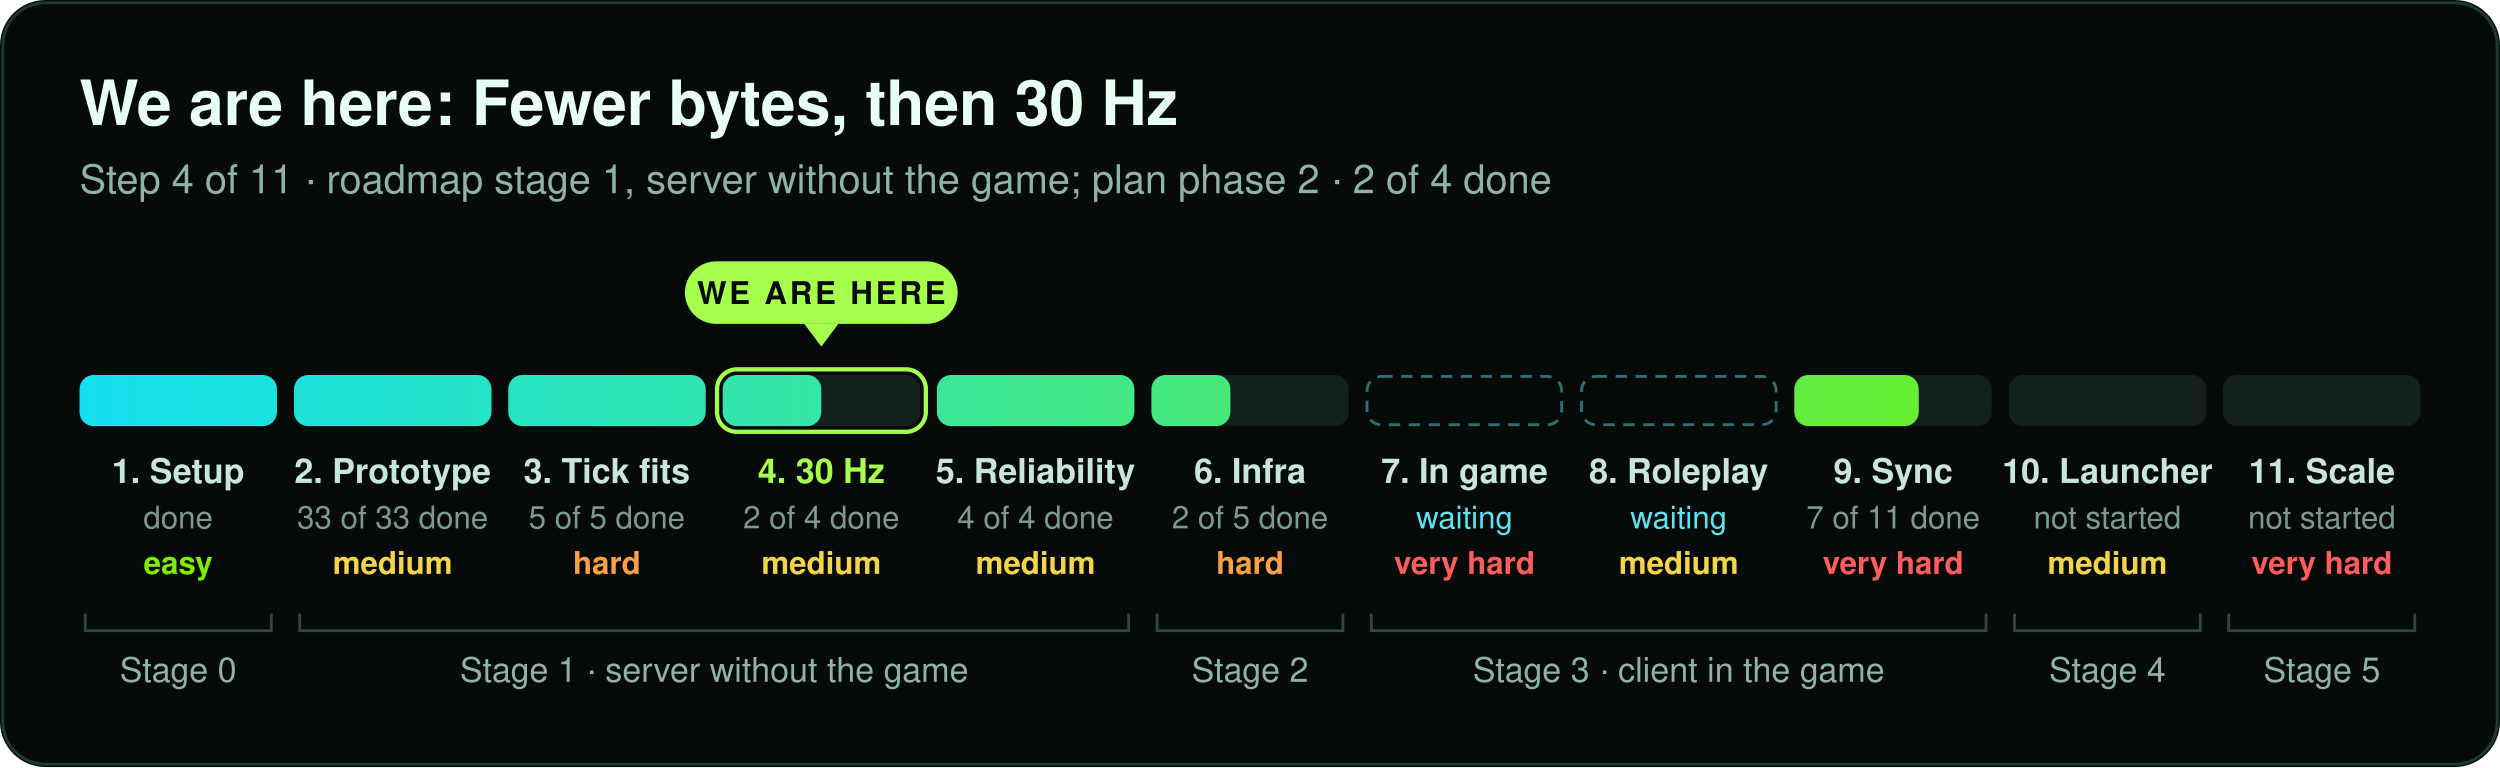
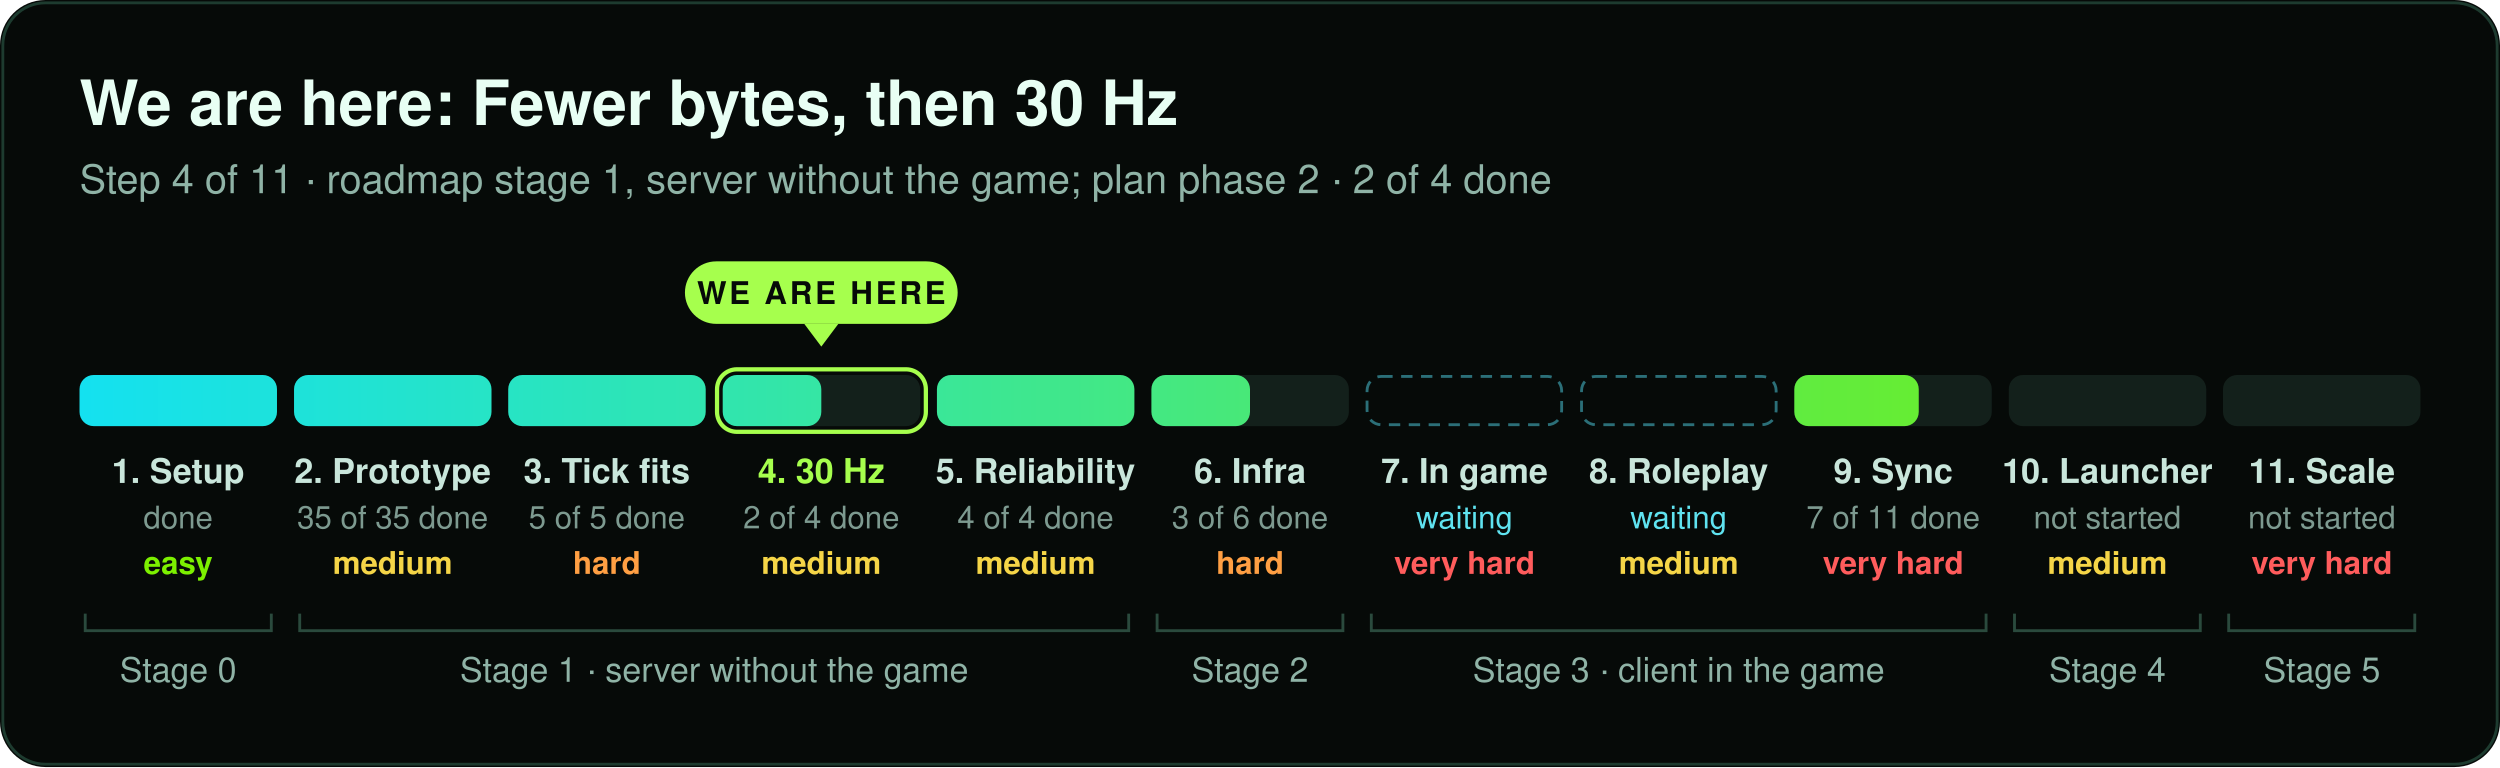
<svg xmlns="http://www.w3.org/2000/svg" width="880" height="270" viewBox="0 0 880 270" role="img" aria-label="Sawgrass progress">
  <defs>
    <linearGradient id="g" gradientUnits="userSpaceOnUse" x1="28" x2="852" y1="0" y2="0">
      <stop offset="0" stop-color="#14e1f0" />
      <stop offset="1" stop-color="#7cf000" />
    </linearGradient>
  </defs>
  <style>text{font-family:-apple-system,BlinkMacSystemFont,'Segoe UI',Helvetica,Arial,sans-serif}.h{font-size:22px;font-weight:700;fill:#e8fff4}.s{font-size:14px;fill:#8fb3a6}.l{font-size:12px;font-weight:600;fill:#c9e6db}.c{font-size:12px;font-weight:700;fill:#a6ff4d}.n{font-size:11px;fill:#7d9a90}.w{font-size:11px;fill:#5fe3f0}.m{font-size:11px;font-weight:700;fill:#060a08;letter-spacing:1px}.b{font-size:12px;fill:#8fb3a6}.d{font-size:11px;font-weight:600}</style>
  <rect width="880" height="270" rx="16" fill="#060a08" />
  <rect x="1" y="1" width="878" height="268" rx="15" fill="none" stroke="#1d3b2f" />
  <text x="28" y="44" class="h">We are here: Fewer bytes, then 30 Hz</text>
  <text x="28" y="68" class="s">Step 4 of 11 · roadmap stage 1, server without the game; plan phase 2 · 2 of 4 done</text>
  <rect x="28.0" y="132" width="69.5" height="18" rx="5" fill="#13201b" />
  <rect x="28.0" y="132" width="69.5" height="18" rx="5" fill="url(#g)" />
  <text x="62.7" y="170" class="l" text-anchor="middle">1. Setup</text>
  <text x="62.7" y="186" class="n" text-anchor="middle">done</text>
  <text x="62.7" y="202" class="d" fill="#7cf000" text-anchor="middle">easy</text>
  <rect x="103.5" y="132" width="69.5" height="18" rx="5" fill="#13201b" />
  <rect x="103.5" y="132" width="69.5" height="18" rx="5" fill="url(#g)" />
  <text x="138.2" y="170" class="l" text-anchor="middle">2. Prototype</text>
-   <text x="138.2" y="186" class="n" text-anchor="middle">33 of 33 done</text>
+   <text x="138.2" y="186" class="n" text-anchor="middle">35 of 35 done</text>
  <text x="138.2" y="202" class="d" fill="#f5d547" text-anchor="middle">medium</text>
  <rect x="178.9" y="132" width="69.5" height="18" rx="5" fill="#13201b" />
  <rect x="178.9" y="132" width="69.5" height="18" rx="5" fill="url(#g)" />
  <text x="213.6" y="170" class="l" text-anchor="middle">3. Tick fits</text>
  <text x="213.6" y="186" class="n" text-anchor="middle">5 of 5 done</text>
  <text x="213.6" y="202" class="d" fill="#ff9f43" text-anchor="middle">hard</text>
  <rect x="254.4" y="132" width="69.5" height="18" rx="5" fill="#13201b" />
  <rect x="254.4" y="132" width="34.7" height="18" rx="5" fill="url(#g)" />
  <rect x="252.4" y="130" width="73.5" height="22" rx="7" fill="none" stroke="#a6ff4d" stroke-width="1.5" />
  <rect x="241.1" y="92" width="96" height="22" rx="11" fill="#a6ff4d" />
  <text x="289.1" y="107" class="m" text-anchor="middle">WE ARE HERE</text>
  <path d="M283.1 114 L295.1 114 L289.1 122 Z" fill="#a6ff4d" />
  <text x="289.1" y="170" class="c" text-anchor="middle">4. 30 Hz</text>
  <text x="289.1" y="186" class="n" text-anchor="middle">2 of 4 done</text>
  <text x="289.1" y="202" class="d" fill="#f5d547" text-anchor="middle">medium</text>
  <rect x="329.8" y="132" width="69.5" height="18" rx="5" fill="#13201b" />
  <rect x="329.8" y="132" width="69.5" height="18" rx="5" fill="url(#g)" />
  <text x="364.5" y="170" class="l" text-anchor="middle">5. Reliability</text>
  <text x="364.5" y="186" class="n" text-anchor="middle">4 of 4 done</text>
  <text x="364.5" y="202" class="d" fill="#f5d547" text-anchor="middle">medium</text>
  <rect x="405.3" y="132" width="69.5" height="18" rx="5" fill="#13201b" />
-   <rect x="405.3" y="132" width="27.8" height="18" rx="5" fill="url(#g)" />
+   <rect x="405.3" y="132" width="34.7" height="18" rx="5" fill="url(#g)" />
  <text x="440.0" y="170" class="l" text-anchor="middle">6. Infra</text>
-   <text x="440.0" y="186" class="n" text-anchor="middle">2 of 5 done</text>
+   <text x="440.0" y="186" class="n" text-anchor="middle">3 of 6 done</text>
  <text x="440.0" y="202" class="d" fill="#ff9f43" text-anchor="middle">hard</text>
  <rect x="481.2" y="132.5" width="68.5" height="17" rx="5" fill="none" stroke="#2b6f78" stroke-dasharray="4 3" />
  <text x="515.5" y="170" class="l" text-anchor="middle">7. In game</text>
  <text x="515.5" y="186" class="w" text-anchor="middle">waiting</text>
  <text x="515.5" y="202" class="d" fill="#ff5c5c" text-anchor="middle">very hard</text>
  <rect x="556.7" y="132.5" width="68.5" height="17" rx="5" fill="none" stroke="#2b6f78" stroke-dasharray="4 3" />
  <text x="590.9" y="170" class="l" text-anchor="middle">8. Roleplay</text>
  <text x="590.9" y="186" class="w" text-anchor="middle">waiting</text>
  <text x="590.9" y="202" class="d" fill="#f5d547" text-anchor="middle">medium</text>
  <rect x="631.6" y="132" width="69.5" height="18" rx="5" fill="#13201b" />
  <rect x="631.6" y="132" width="43.8" height="18" rx="5" fill="url(#g)" />
  <text x="666.4" y="170" class="l" text-anchor="middle">9. Sync</text>
  <text x="666.4" y="186" class="n" text-anchor="middle">7 of 11 done</text>
  <text x="666.4" y="202" class="d" fill="#ff5c5c" text-anchor="middle">very hard</text>
  <rect x="707.1" y="132" width="69.5" height="18" rx="5" fill="#13201b" />
  <text x="741.8" y="170" class="l" text-anchor="middle">10. Launcher</text>
  <text x="741.8" y="186" class="n" text-anchor="middle">not started</text>
  <text x="741.8" y="202" class="d" fill="#f5d547" text-anchor="middle">medium</text>
  <rect x="782.5" y="132" width="69.5" height="18" rx="5" fill="#13201b" />
  <text x="817.3" y="170" class="l" text-anchor="middle">11. Scale</text>
  <text x="817.3" y="186" class="n" text-anchor="middle">not started</text>
  <text x="817.3" y="202" class="d" fill="#ff5c5c" text-anchor="middle">very hard</text>
  <path d="M30.0 216 L30.0 222 L95.5 222 L95.5 216" fill="none" stroke="#2a4a3d" />
  <text x="62.7" y="240" class="b" text-anchor="middle">Stage 0</text>
  <path d="M105.5 216 L105.5 222 L397.3 222 L397.3 216" fill="none" stroke="#2a4a3d" />
  <text x="251.4" y="240" class="b" text-anchor="middle">Stage 1 · server without the game</text>
  <path d="M407.3 216 L407.3 222 L472.7 222 L472.7 216" fill="none" stroke="#2a4a3d" />
  <text x="440.0" y="240" class="b" text-anchor="middle">Stage 2</text>
  <path d="M482.7 216 L482.7 222 L699.1 222 L699.1 216" fill="none" stroke="#2a4a3d" />
  <text x="590.9" y="240" class="b" text-anchor="middle">Stage 3 · client in the game</text>
  <path d="M709.1 216 L709.1 222 L774.5 222 L774.5 216" fill="none" stroke="#2a4a3d" />
  <text x="741.8" y="240" class="b" text-anchor="middle">Stage 4</text>
  <path d="M784.5 216 L784.5 222 L850.0 222 L850.0 216" fill="none" stroke="#2a4a3d" />
  <text x="817.3" y="240" class="b" text-anchor="middle">Stage 5</text>
</svg>
